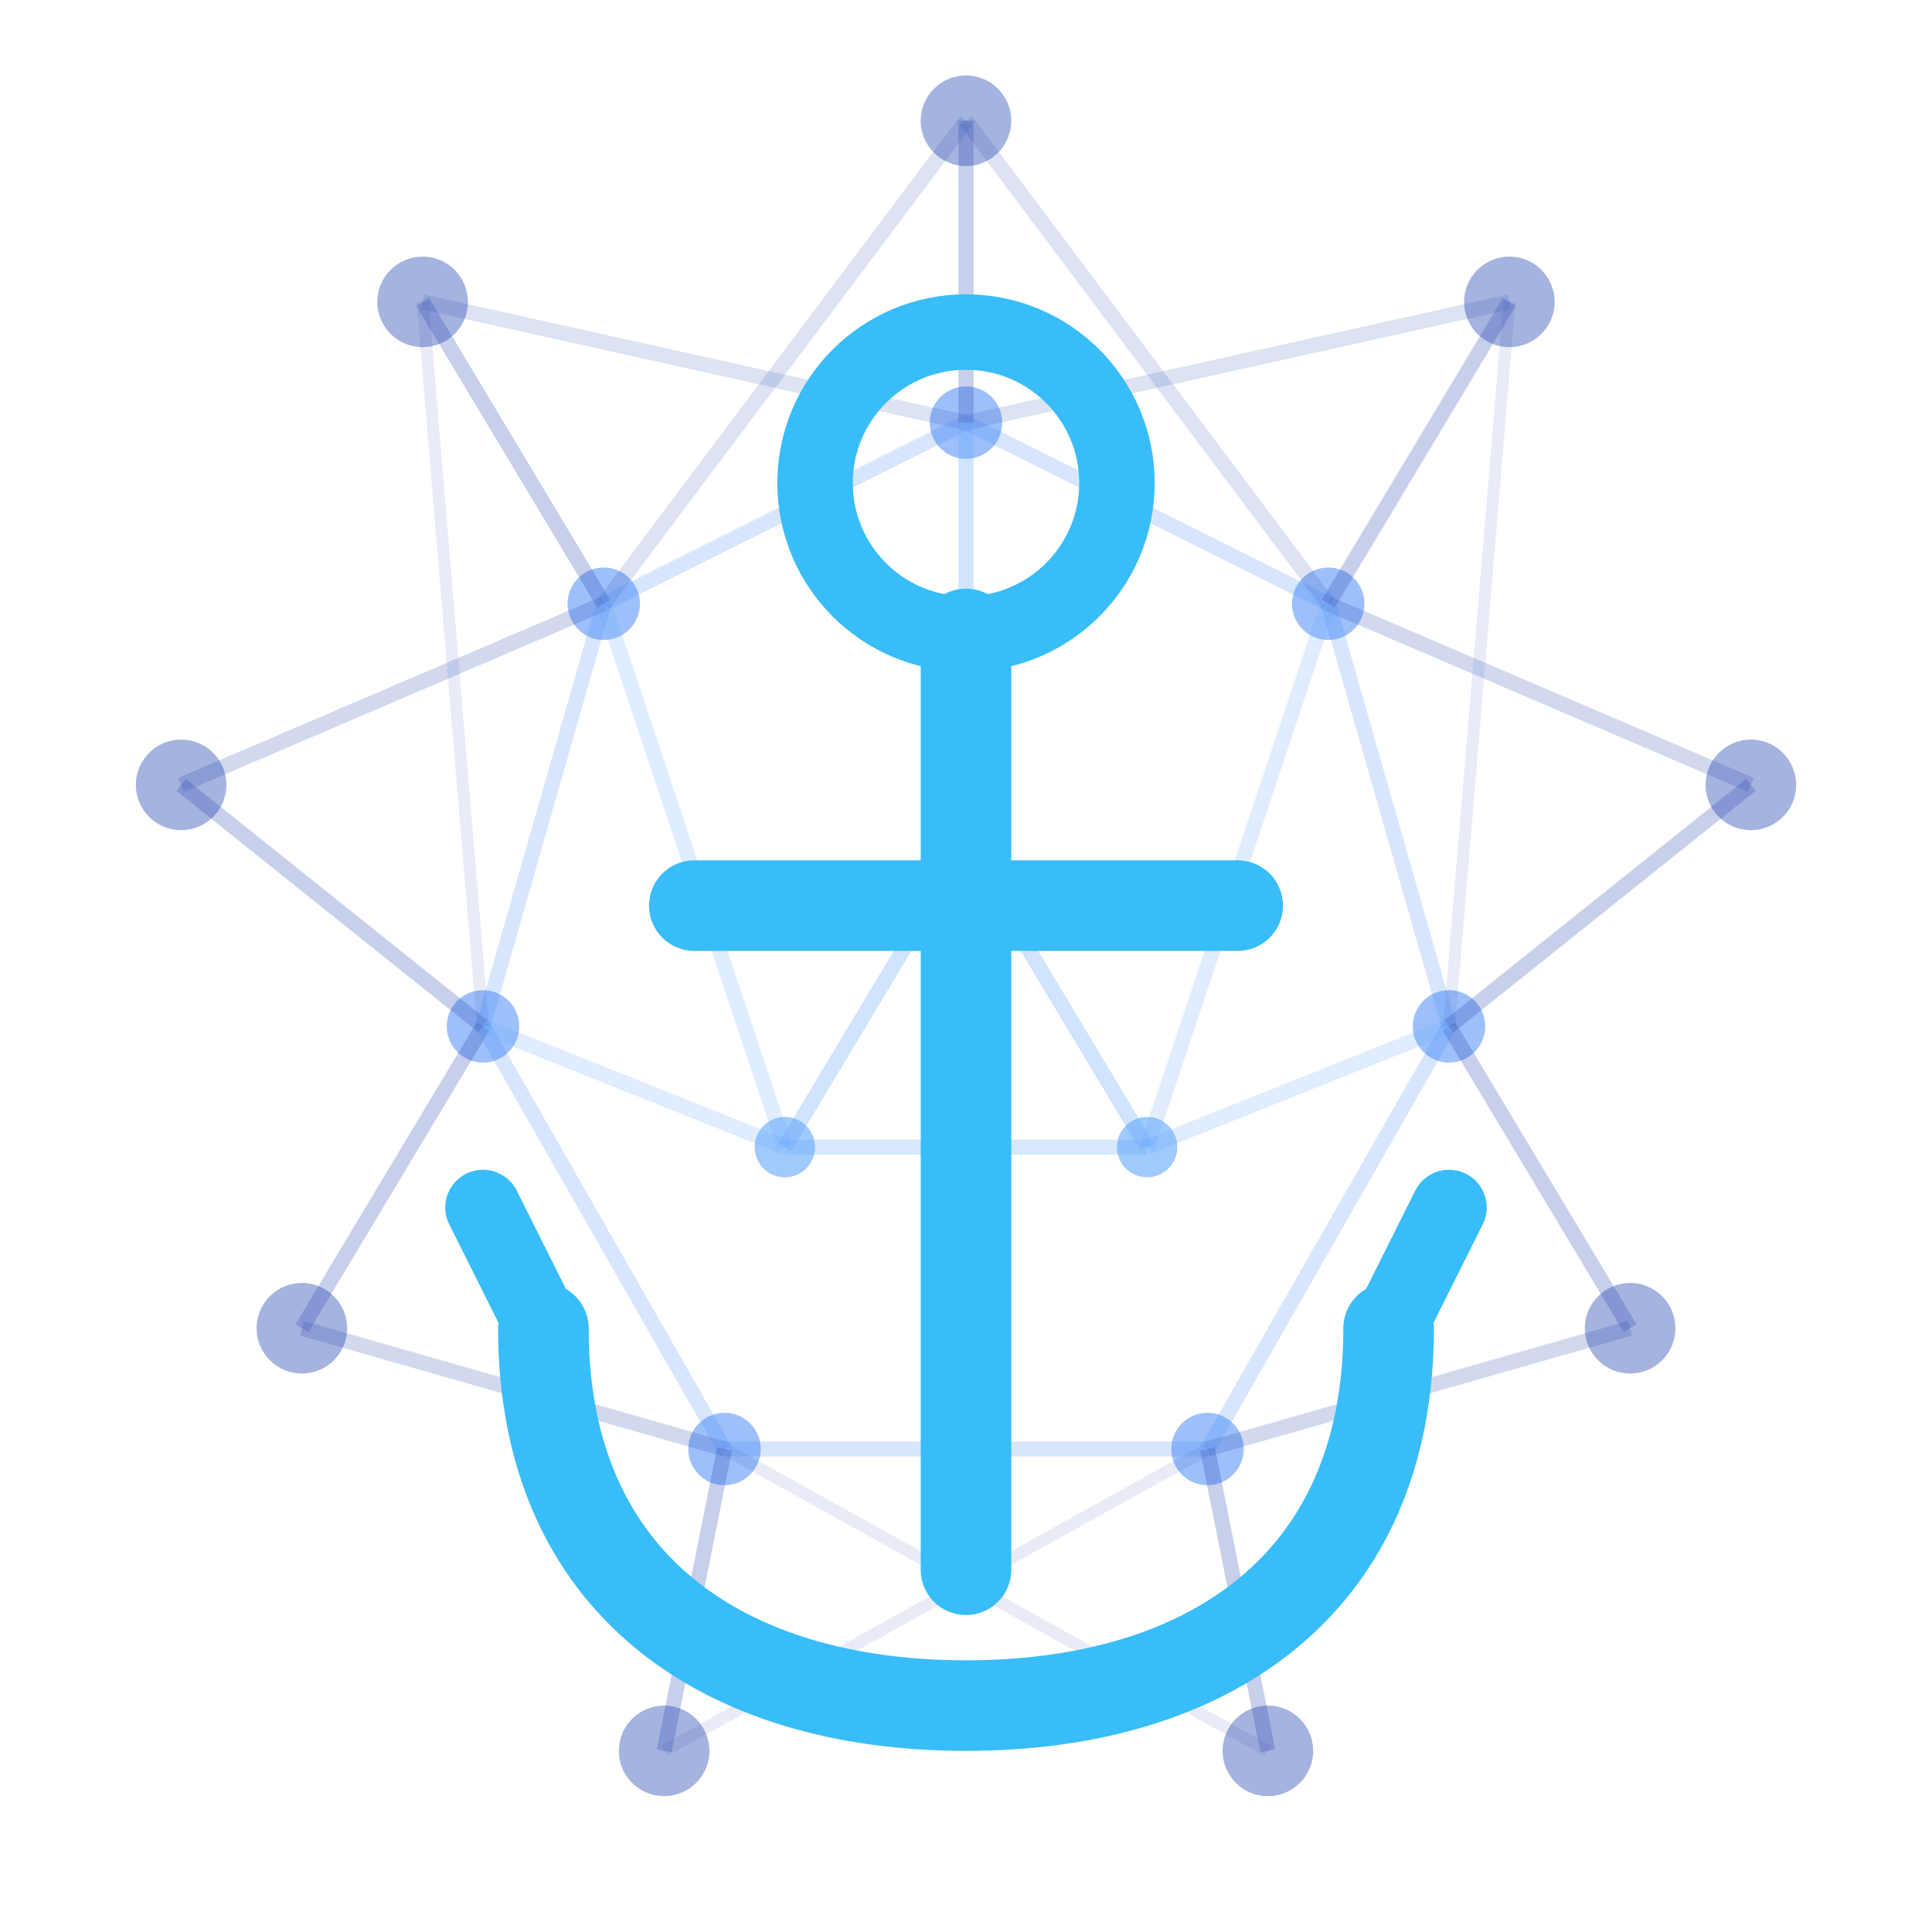
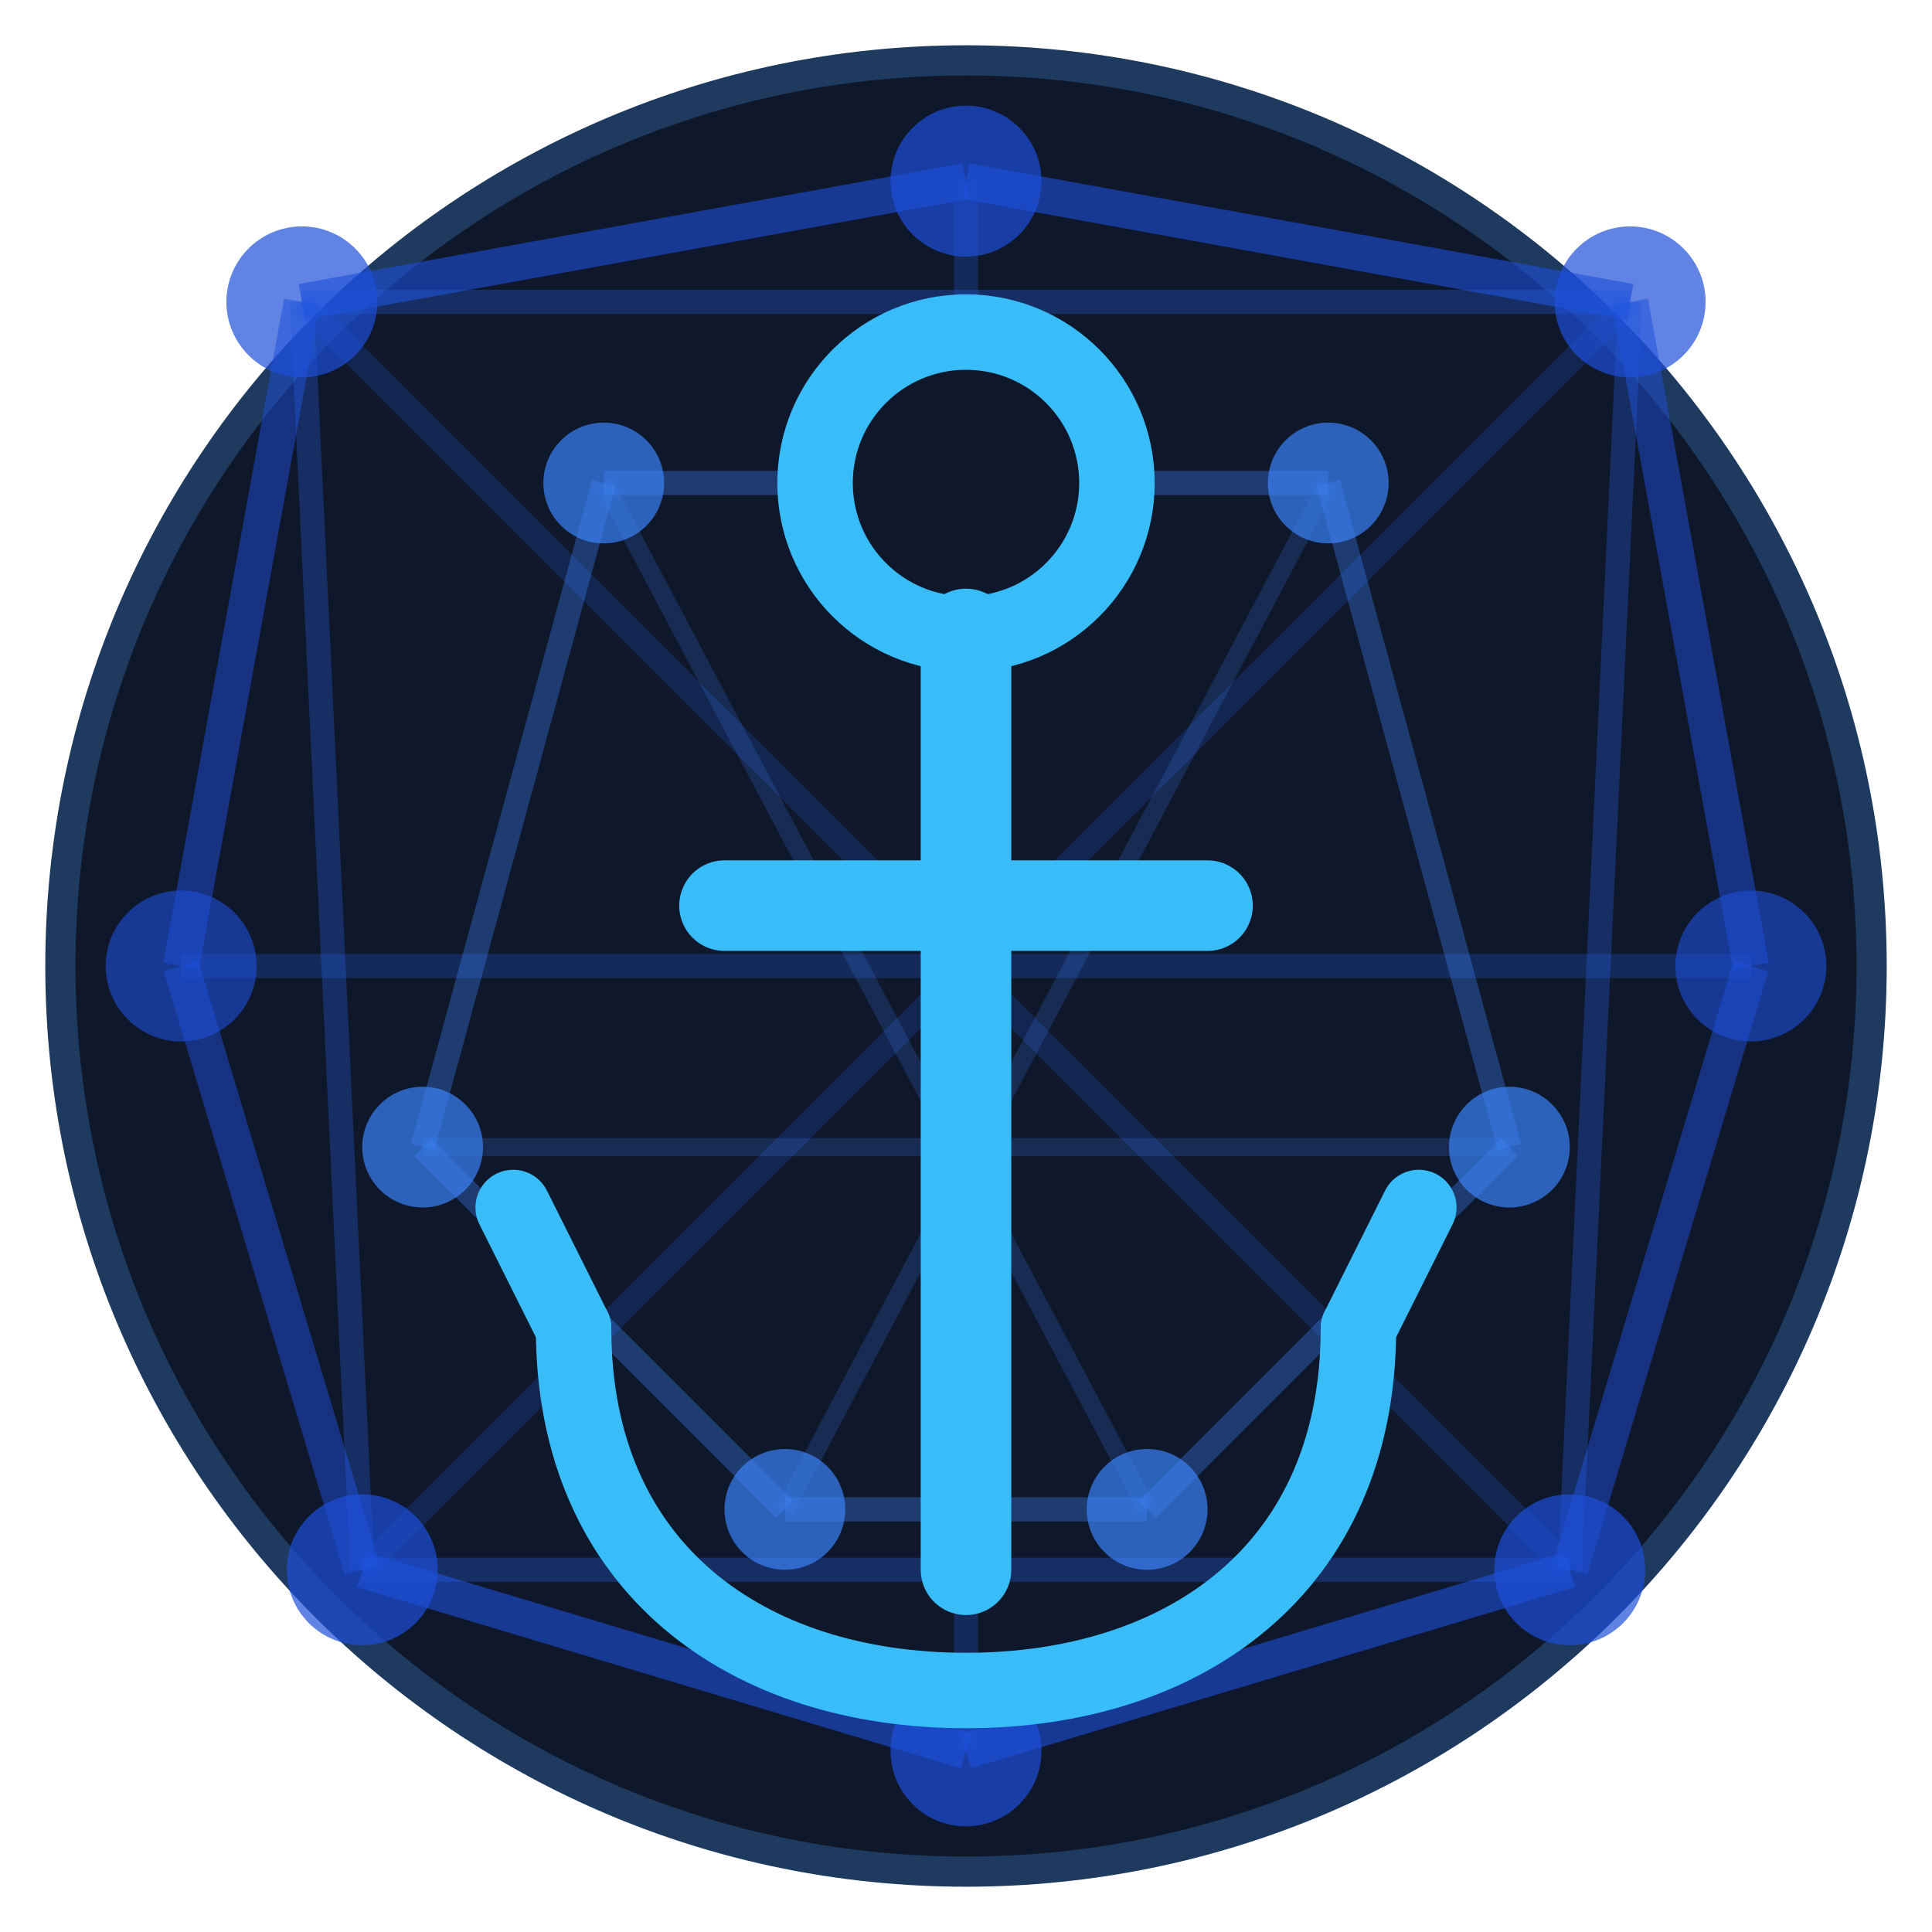
<svg xmlns="http://www.w3.org/2000/svg" viewBox="0 0 64 64" fill="none">
-   <circle cx="32" cy="4" r="1.5" fill="#1e40af" opacity="0.4" />
-   <circle cx="50" cy="10" r="1.5" fill="#1e40af" opacity="0.4" />
-   <circle cx="58" cy="26" r="1.5" fill="#1e40af" opacity="0.4" />
-   <circle cx="54" cy="44" r="1.5" fill="#1e40af" opacity="0.4" />
-   <circle cx="42" cy="58" r="1.5" fill="#1e40af" opacity="0.4" />
-   <circle cx="22" cy="58" r="1.5" fill="#1e40af" opacity="0.4" />
-   <circle cx="10" cy="44" r="1.5" fill="#1e40af" opacity="0.4" />
-   <circle cx="6" cy="26" r="1.5" fill="#1e40af" opacity="0.4" />
-   <circle cx="14" cy="10" r="1.5" fill="#1e40af" opacity="0.4" />
-   <circle cx="32" cy="14" r="1.2" fill="#3b82f6" opacity="0.5" />
-   <circle cx="44" cy="20" r="1.2" fill="#3b82f6" opacity="0.5" />
-   <circle cx="48" cy="34" r="1.2" fill="#3b82f6" opacity="0.5" />
-   <circle cx="40" cy="48" r="1.2" fill="#3b82f6" opacity="0.5" />
-   <circle cx="24" cy="48" r="1.2" fill="#3b82f6" opacity="0.5" />
-   <circle cx="16" cy="34" r="1.2" fill="#3b82f6" opacity="0.5" />
-   <circle cx="20" cy="20" r="1.2" fill="#3b82f6" opacity="0.5" />
-   <circle cx="32" cy="28" r="1" fill="#60a5fa" opacity="0.6" />
-   <circle cx="38" cy="38" r="1" fill="#60a5fa" opacity="0.6" />
-   <circle cx="26" cy="38" r="1" fill="#60a5fa" opacity="0.6" />
-   <line x1="32" y1="4" x2="32" y2="14" stroke="#1e40af" stroke-width="0.5" opacity="0.25" />
-   <line x1="32" y1="4" x2="44" y2="20" stroke="#1e40af" stroke-width="0.5" opacity="0.15" />
-   <line x1="32" y1="4" x2="20" y2="20" stroke="#1e40af" stroke-width="0.5" opacity="0.15" />
-   <line x1="50" y1="10" x2="44" y2="20" stroke="#1e40af" stroke-width="0.5" opacity="0.25" />
-   <line x1="50" y1="10" x2="32" y2="14" stroke="#1e40af" stroke-width="0.5" opacity="0.15" />
-   <line x1="58" y1="26" x2="48" y2="34" stroke="#1e40af" stroke-width="0.5" opacity="0.25" />
-   <line x1="58" y1="26" x2="44" y2="20" stroke="#1e40af" stroke-width="0.5" opacity="0.2" />
-   <line x1="54" y1="44" x2="48" y2="34" stroke="#1e40af" stroke-width="0.5" opacity="0.25" />
-   <line x1="54" y1="44" x2="40" y2="48" stroke="#1e40af" stroke-width="0.5" opacity="0.2" />
-   <line x1="42" y1="58" x2="40" y2="48" stroke="#1e40af" stroke-width="0.5" opacity="0.25" />
-   <line x1="22" y1="58" x2="24" y2="48" stroke="#1e40af" stroke-width="0.5" opacity="0.25" />
-   <line x1="10" y1="44" x2="16" y2="34" stroke="#1e40af" stroke-width="0.5" opacity="0.25" />
-   <line x1="10" y1="44" x2="24" y2="48" stroke="#1e40af" stroke-width="0.5" opacity="0.2" />
-   <line x1="6" y1="26" x2="16" y2="34" stroke="#1e40af" stroke-width="0.5" opacity="0.25" />
-   <line x1="6" y1="26" x2="20" y2="20" stroke="#1e40af" stroke-width="0.5" opacity="0.2" />
-   <line x1="14" y1="10" x2="20" y2="20" stroke="#1e40af" stroke-width="0.5" opacity="0.25" />
-   <line x1="14" y1="10" x2="32" y2="14" stroke="#1e40af" stroke-width="0.5" opacity="0.15" />
-   <line x1="32" y1="14" x2="44" y2="20" stroke="#3b82f6" stroke-width="0.5" opacity="0.2" />
-   <line x1="32" y1="14" x2="20" y2="20" stroke="#3b82f6" stroke-width="0.5" opacity="0.2" />
-   <line x1="44" y1="20" x2="48" y2="34" stroke="#3b82f6" stroke-width="0.5" opacity="0.2" />
-   <line x1="48" y1="34" x2="40" y2="48" stroke="#3b82f6" stroke-width="0.5" opacity="0.2" />
-   <line x1="40" y1="48" x2="24" y2="48" stroke="#3b82f6" stroke-width="0.5" opacity="0.2" />
-   <line x1="24" y1="48" x2="16" y2="34" stroke="#3b82f6" stroke-width="0.5" opacity="0.2" />
-   <line x1="16" y1="34" x2="20" y2="20" stroke="#3b82f6" stroke-width="0.5" opacity="0.2" />
-   <line x1="32" y1="14" x2="32" y2="28" stroke="#60a5fa" stroke-width="0.5" opacity="0.3" />
-   <line x1="44" y1="20" x2="38" y2="38" stroke="#60a5fa" stroke-width="0.5" opacity="0.2" />
-   <line x1="20" y1="20" x2="26" y2="38" stroke="#60a5fa" stroke-width="0.5" opacity="0.2" />
-   <line x1="48" y1="34" x2="38" y2="38" stroke="#60a5fa" stroke-width="0.5" opacity="0.2" />
-   <line x1="16" y1="34" x2="26" y2="38" stroke="#60a5fa" stroke-width="0.5" opacity="0.2" />
-   <line x1="32" y1="28" x2="38" y2="38" stroke="#60a5fa" stroke-width="0.5" opacity="0.3" />
-   <line x1="32" y1="28" x2="26" y2="38" stroke="#60a5fa" stroke-width="0.5" opacity="0.3" />
-   <line x1="26" y1="38" x2="38" y2="38" stroke="#60a5fa" stroke-width="0.5" opacity="0.25" />
-   <line x1="42" y1="58" x2="24" y2="48" stroke="#1e40af" stroke-width="0.4" opacity="0.1" />
-   <line x1="22" y1="58" x2="40" y2="48" stroke="#1e40af" stroke-width="0.4" opacity="0.1" />
-   <line x1="50" y1="10" x2="48" y2="34" stroke="#1e40af" stroke-width="0.4" opacity="0.1" />
-   <line x1="14" y1="10" x2="16" y2="34" stroke="#1e40af" stroke-width="0.4" opacity="0.1" />
-   <circle cx="32" cy="16" r="5" stroke="#38bdf8" stroke-width="2.5" fill="none" />
-   <path d="M32 21V52" stroke="#38bdf8" stroke-width="3" stroke-linecap="round" />
-   <path d="M23 30h18" stroke="#38bdf8" stroke-width="3" stroke-linecap="round" />
-   <path d="M18 44c0 8.5 6 12.5 14 12.5s14-4 14-12.5" stroke="#38bdf8" stroke-width="3" stroke-linecap="round" />
-   <path d="M18 44l-2-4" stroke="#38bdf8" stroke-width="2.5" stroke-linecap="round" />
-   <path d="M46 44l2-4" stroke="#38bdf8" stroke-width="2.5" stroke-linecap="round" />
+   <circle cx="32" cy="32" r="30" fill="#0f172a" stroke="#1e3a5f" stroke-width="1" />
+   <line x1="10" y1="10" x2="32" y2="6" stroke="#1d4ed8" stroke-width="1.2" opacity="0.6" />
+   <line x1="32" y1="6" x2="54" y2="10" stroke="#1d4ed8" stroke-width="1.2" opacity="0.6" />
+   <line x1="54" y1="10" x2="58" y2="32" stroke="#1d4ed8" stroke-width="1.2" opacity="0.5" />
+   <line x1="58" y1="32" x2="52" y2="52" stroke="#1d4ed8" stroke-width="1.2" opacity="0.5" />
+   <line x1="52" y1="52" x2="32" y2="58" stroke="#1d4ed8" stroke-width="1.2" opacity="0.6" />
+   <line x1="32" y1="58" x2="12" y2="52" stroke="#1d4ed8" stroke-width="1.2" opacity="0.6" />
+   <line x1="12" y1="52" x2="6" y2="32" stroke="#1d4ed8" stroke-width="1.2" opacity="0.5" />
+   <line x1="6" y1="32" x2="10" y2="10" stroke="#1d4ed8" stroke-width="1.2" opacity="0.5" />
+   <line x1="10" y1="10" x2="54" y2="10" stroke="#2563eb" stroke-width="0.8" opacity="0.3" />
+   <line x1="54" y1="10" x2="52" y2="52" stroke="#2563eb" stroke-width="0.8" opacity="0.3" />
+   <line x1="52" y1="52" x2="12" y2="52" stroke="#2563eb" stroke-width="0.8" opacity="0.3" />
+   <line x1="12" y1="52" x2="10" y2="10" stroke="#2563eb" stroke-width="0.8" opacity="0.3" />
+   <line x1="10" y1="10" x2="52" y2="52" stroke="#2563eb" stroke-width="0.8" opacity="0.2" />
+   <line x1="54" y1="10" x2="12" y2="52" stroke="#2563eb" stroke-width="0.8" opacity="0.2" />
+   <line x1="32" y1="6" x2="32" y2="58" stroke="#2563eb" stroke-width="0.8" opacity="0.25" />
+   <line x1="6" y1="32" x2="58" y2="32" stroke="#2563eb" stroke-width="0.8" opacity="0.25" />
+   <line x1="20" y1="16" x2="44" y2="16" stroke="#3b82f6" stroke-width="0.8" opacity="0.35" />
+   <line x1="44" y1="16" x2="50" y2="38" stroke="#3b82f6" stroke-width="0.8" opacity="0.35" />
+   <line x1="50" y1="38" x2="38" y2="50" stroke="#3b82f6" stroke-width="0.8" opacity="0.35" />
+   <line x1="38" y1="50" x2="26" y2="50" stroke="#3b82f6" stroke-width="0.8" opacity="0.35" />
+   <line x1="26" y1="50" x2="14" y2="38" stroke="#3b82f6" stroke-width="0.8" opacity="0.35" />
+   <line x1="14" y1="38" x2="20" y2="16" stroke="#3b82f6" stroke-width="0.8" opacity="0.35" />
+   <line x1="20" y1="16" x2="38" y2="50" stroke="#3b82f6" stroke-width="0.6" opacity="0.2" />
+   <line x1="44" y1="16" x2="26" y2="50" stroke="#3b82f6" stroke-width="0.6" opacity="0.2" />
+   <line x1="14" y1="38" x2="50" y2="38" stroke="#3b82f6" stroke-width="0.6" opacity="0.2" />
+   <circle cx="32" cy="6" r="2.5" fill="#1d4ed8" opacity="0.7" />
+   <circle cx="54" cy="10" r="2.5" fill="#1d4ed8" opacity="0.7" />
+   <circle cx="58" cy="32" r="2.5" fill="#1d4ed8" opacity="0.6" />
+   <circle cx="52" cy="52" r="2.5" fill="#1d4ed8" opacity="0.7" />
+   <circle cx="32" cy="58" r="2.5" fill="#1d4ed8" opacity="0.7" />
+   <circle cx="12" cy="52" r="2.5" fill="#1d4ed8" opacity="0.7" />
+   <circle cx="6" cy="32" r="2.5" fill="#1d4ed8" opacity="0.6" />
+   <circle cx="10" cy="10" r="2.5" fill="#1d4ed8" opacity="0.7" />
+   <circle cx="20" cy="16" r="2" fill="#3b82f6" opacity="0.7" />
+   <circle cx="44" cy="16" r="2" fill="#3b82f6" opacity="0.7" />
+   <circle cx="50" cy="38" r="2" fill="#3b82f6" opacity="0.7" />
+   <circle cx="38" cy="50" r="2" fill="#3b82f6" opacity="0.7" />
+   <circle cx="26" cy="50" r="2" fill="#3b82f6" opacity="0.7" />
+   <circle cx="14" cy="38" r="2" fill="#3b82f6" opacity="0.7" />
+   <circle cx="32" cy="16" r="5" stroke="#38bdf8" stroke-width="2.5" fill="#0f172a" />
+   <line x1="32" y1="21" x2="32" y2="52" stroke="#38bdf8" stroke-width="3" stroke-linecap="round" />
+   <line x1="24" y1="30" x2="40" y2="30" stroke="#38bdf8" stroke-width="3" stroke-linecap="round" />
+   <path d="M19 44c0 8 5.8 12 13 12s13-4 13-12" stroke="#38bdf8" stroke-width="2.5" stroke-linecap="round" fill="none" />
+   <line x1="19" y1="44" x2="17" y2="40" stroke="#38bdf8" stroke-width="2.5" stroke-linecap="round" />
+   <line x1="45" y1="44" x2="47" y2="40" stroke="#38bdf8" stroke-width="2.5" stroke-linecap="round" />
</svg>
